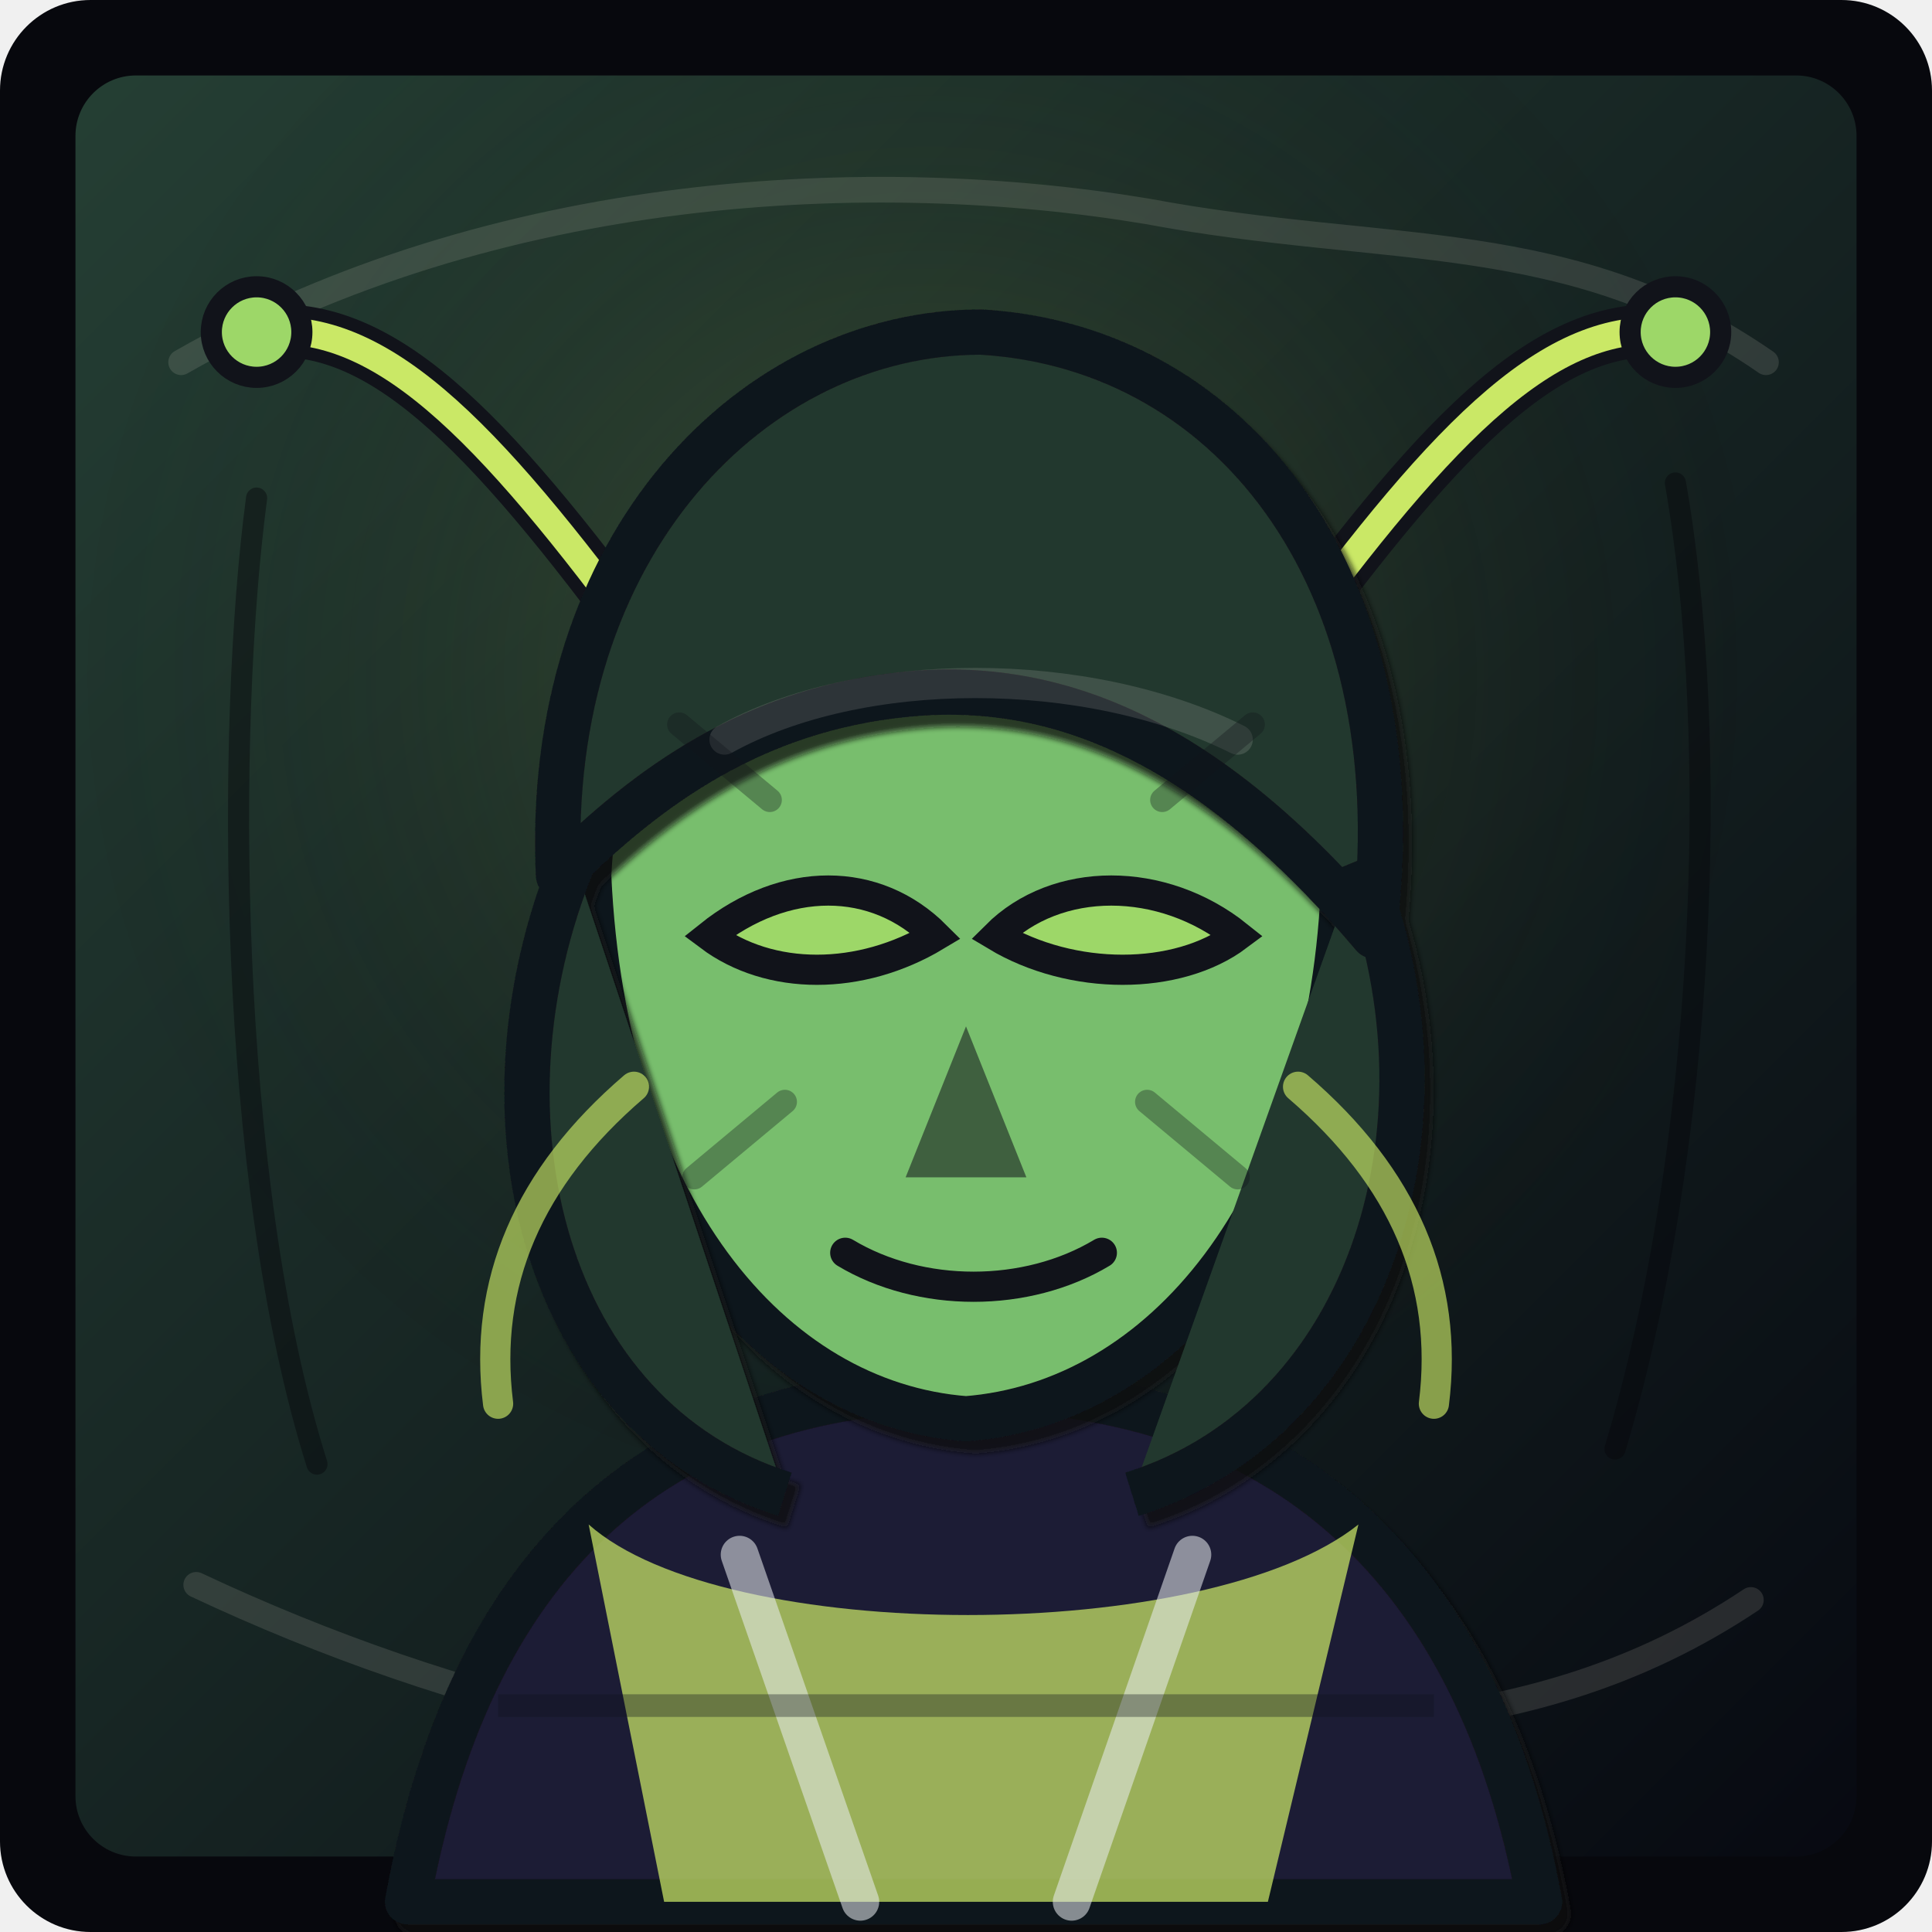
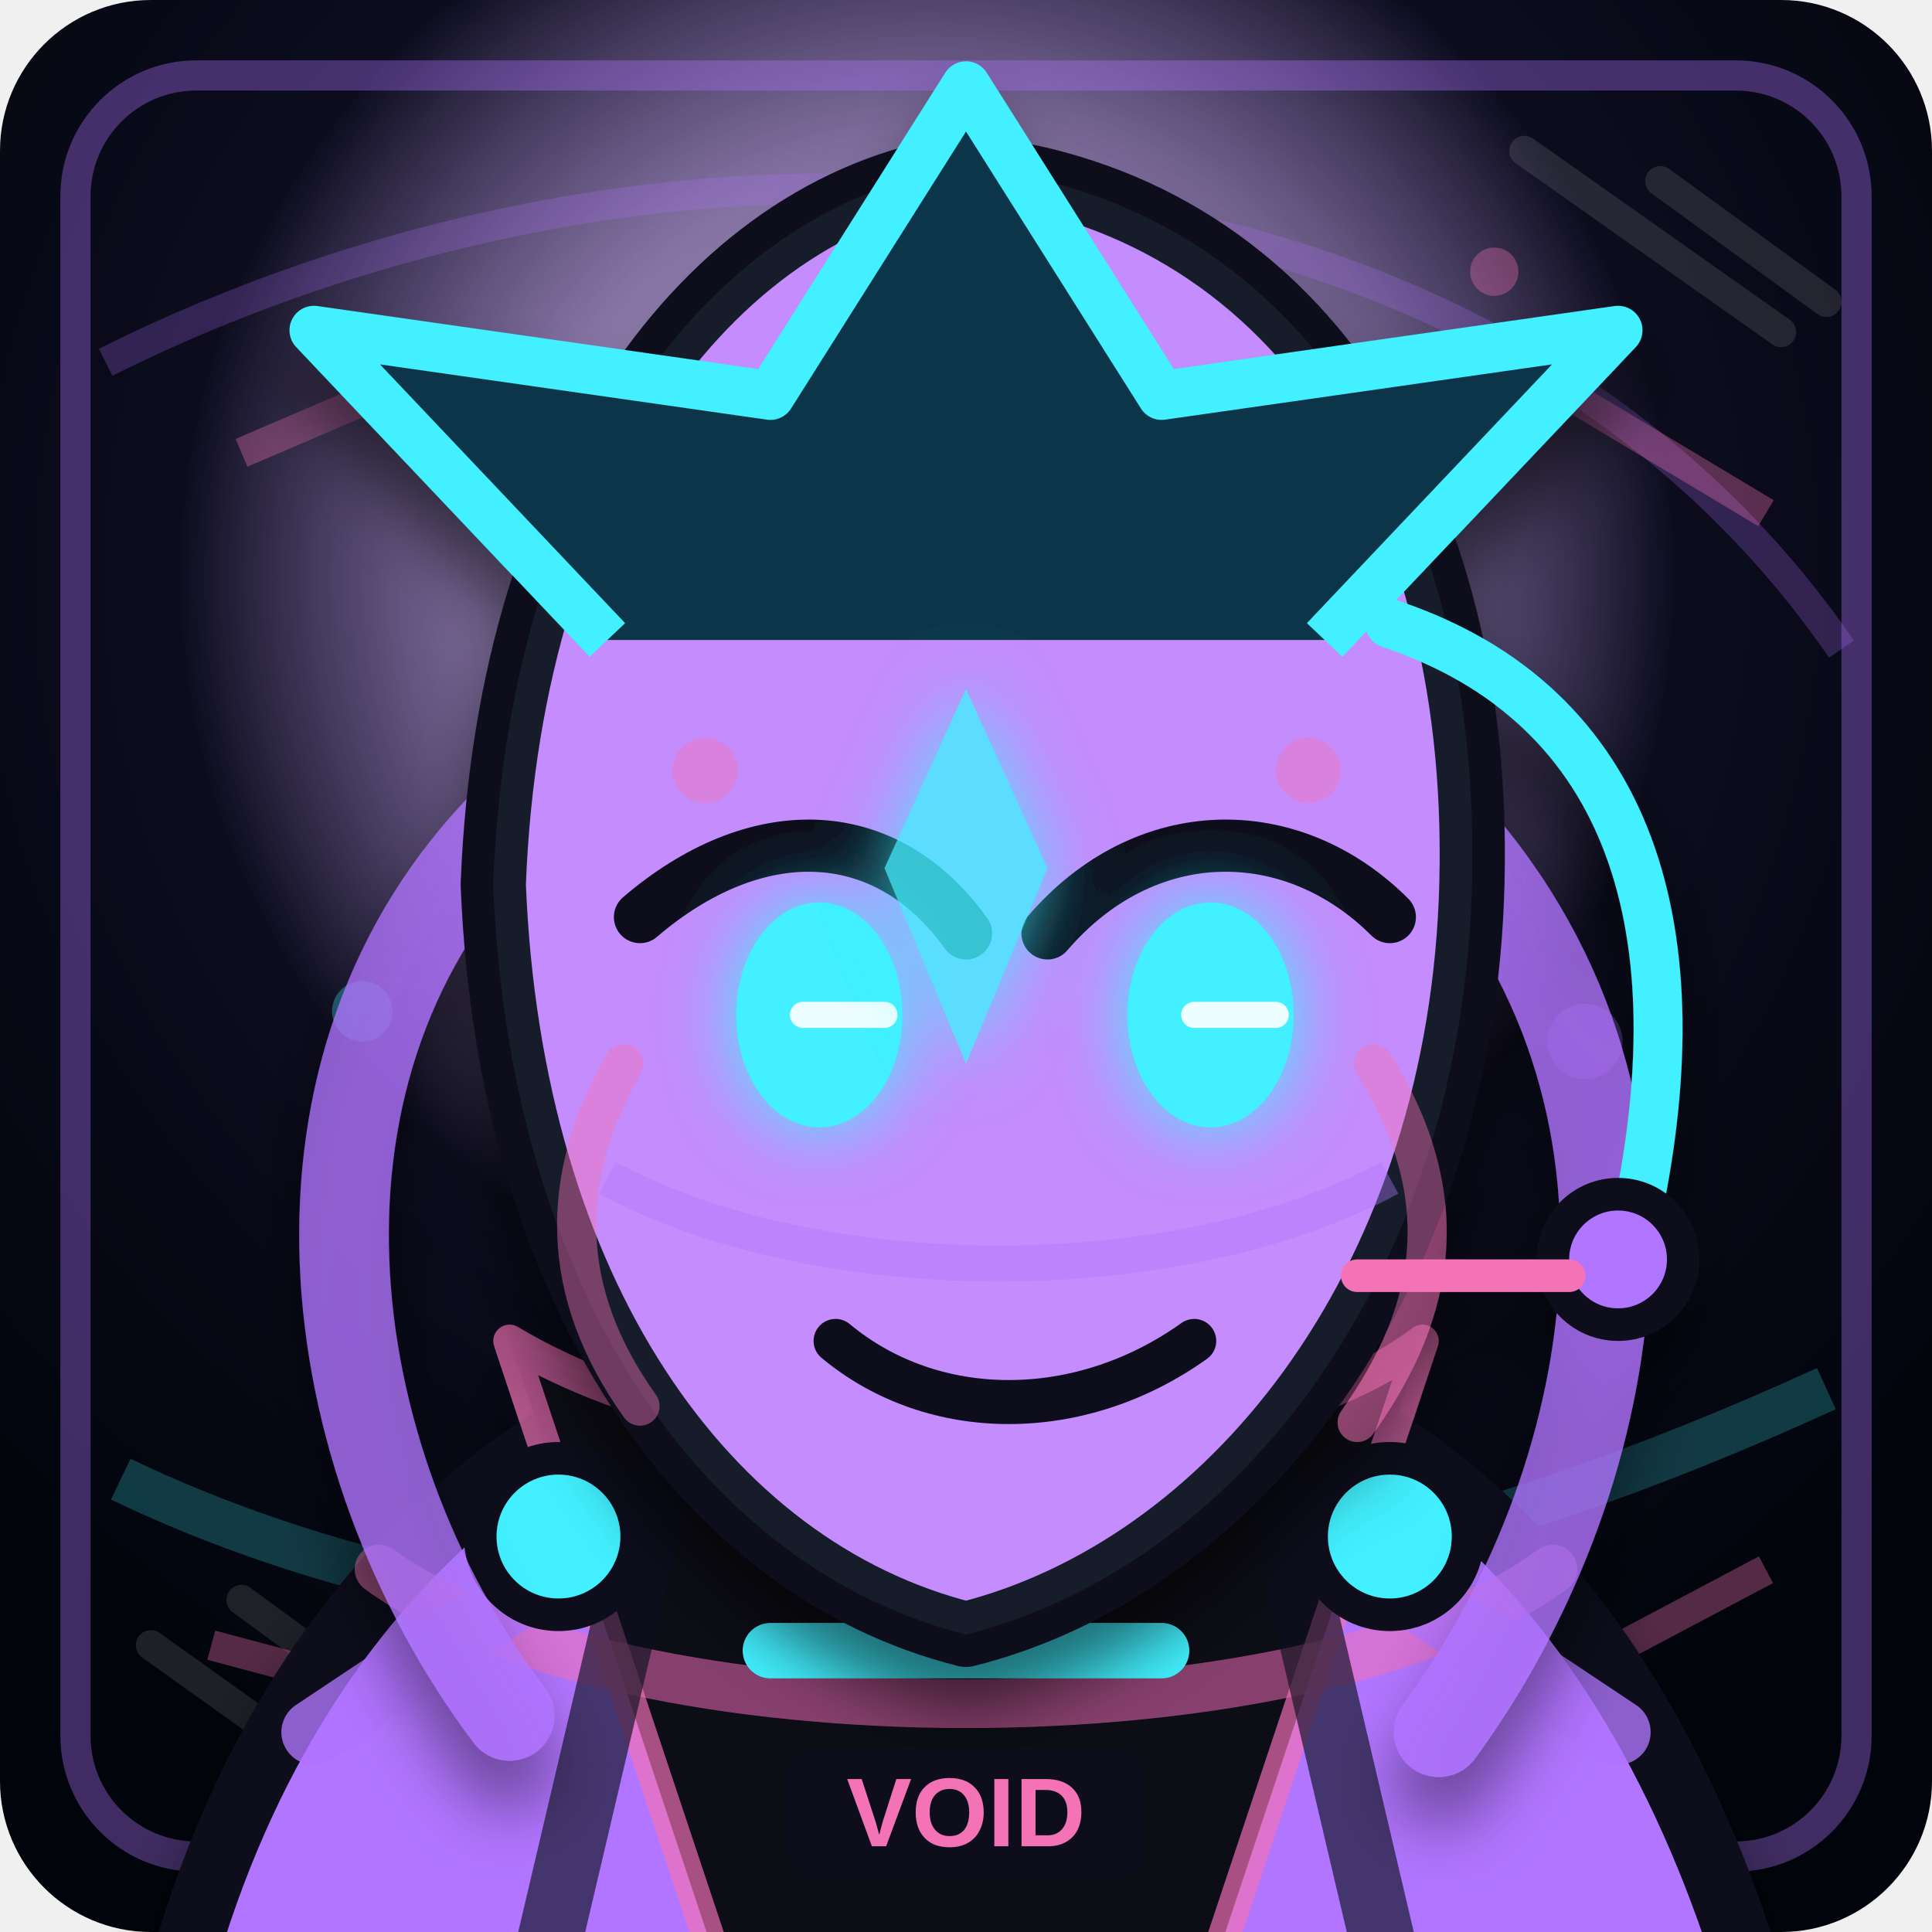
<svg xmlns="http://www.w3.org/2000/svg" width="128" height="128" viewBox="0 0 128 128" fill="none">
  <defs>
-     <linearGradient id="bg-umbral-ink-female-5" x1="0" y1="0" x2="1" y2="1">
-       <stop offset="0" stop-color="#253f34" />
-       <stop offset="1" stop-color="#070911" />
+     <radialGradient id="bg-umbral-female-5" cx="48%" cy="30%" r="70%">
+       <stop offset="0%" stop-color="#b174ff" stop-opacity=".30" />
+       <stop offset="55%" stop-color="#070719" stop-opacity=".98" />
+       <stop offset="100%" stop-color="#01040a" />
+     </radialGradient>
+     <linearGradient id="suit-umbral-female-5" x1="28" y1="90" x2="101" y2="127">
+       <stop offset="0%" stop-color="#b174ff" />
+       <stop offset="48%" stop-color="#42f0ff" />
+       <stop offset="100%" stop-color="#070719" />
    </linearGradient>
-     <radialGradient id="wash-umbral-ink-female-5" cx="48%" cy="34%" r="72%">
-       <stop offset="0" stop-color="#cae866" stop-opacity=".20" />
-       <stop offset=".68" stop-color="#000" stop-opacity="0" />
-     </radialGradient>
-     <filter id="ink-umbral-ink-female-5" x="-25%" y="-25%" width="150%" height="150%">
-       <feDropShadow dx=".6" dy=".8" stdDeviation=".2" flood-color="#090a0e" flood-opacity=".75" />
+     <linearGradient id="shade-umbral-female-5" x1="38" y1="31" x2="86" y2="94">
+       <stop offset="0%" stop-color="#ffffff" stop-opacity=".28" />
+       <stop offset="100%" stop-color="#000000" stop-opacity=".28" />
+     </linearGradient>
+     <filter id="shadow-umbral-female-5" x="-30%" y="-30%" width="160%" height="160%">
+       <feDropShadow dx="0" dy="3" stdDeviation="2" flood-color="#000000" flood-opacity=".55" />
+     </filter>
+     <filter id="glow-umbral-female-5" x="-60%" y="-60%" width="220%" height="220%">
+       <feGaussianBlur stdDeviation="2.2" result="blur" />
+       <feMerge>
+         <feMergeNode in="blur" />
+         <feMergeNode in="SourceGraphic" />
+       </feMerge>
    </filter>
  </defs>
-   <rect width="128" height="128" rx="6" fill="#07080d" />
-   <rect x="5" y="5" width="118" height="118" rx="4" fill="url(#bg-umbral-ink-female-5)" />
-   <rect x="5" y="5" width="118" height="118" rx="4" fill="url(#wash-umbral-ink-female-5)" />
-   <path d="M12 24 C33 12 58 11 76 14 C92 17 104 15 117 24 M13 105 C30 113 50 118 68 116 C86 114 101 116 116 106" stroke="#f4eadc" stroke-opacity=".13" stroke-width="1.7" stroke-linecap="round" />
-   <path d="M17 33 C15 48 15 78 21 97 M111 32 C114 49 113 76 107 96" stroke="#05060a" stroke-opacity=".42" stroke-width="1.4" stroke-linecap="round" />
-   <path d="M27 126 C31 104 43 92 64 92 C85 92 98 104 102 126Z" fill="#1d1a34" stroke="#11131a" stroke-width="3" stroke-linejoin="round" filter="url(#ink-umbral-ink-female-5)" />
-   <path d="M39 101 C48 109 80 109 90 101 L84 126 H44Z" fill="#cae866" opacity=".72" />
-   <path d="M49 103 L57 126 M79 103 L71 126" stroke="#e9edf0" stroke-opacity=".55" stroke-width="2.5" stroke-linecap="round" />
-   <path d="M33 113 H95" stroke="#11131a" stroke-opacity=".35" stroke-width="1.5" />
-   <path d="M43 43 C32 28 25 21 17 22 M85 43 C96 28 103 21 111 22" stroke="#11131a" stroke-width="3.5" stroke-linecap="round" />
-   <path d="M43 43 C32 28 25 21 17 22 M85 43 C96 28 103 21 111 22" stroke="#cae866" stroke-width="1.8" stroke-linecap="round" />
-   <circle cx="17" cy="22" r="3" fill="#9dd768" stroke="#11131a" stroke-width="1.4" />
-   <circle cx="111" cy="22" r="3" fill="#9dd768" stroke="#11131a" stroke-width="1.4" />
-   <path d="M39 58 C40 39 51 30 64 29 C78 30 88 40 89 59 C88 80 77 93 64 94 C51 93 40 80 39 58Z" fill="#78be6d" stroke="#11131a" stroke-width="3" stroke-linejoin="round" filter="url(#ink-umbral-ink-female-5)" />
-   <path d="M37 58 C36 36 50 22 65 22 C82 23 94 39 91 62 C80 49 70 45 60 46 C50 47 43 52 37 58Z M38 57 C31 74 36 94 52 99 M90 57 C97 74 91 94 75 99" fill="#21372e" stroke="#11131a" stroke-width="3" stroke-linejoin="round" filter="url(#ink-umbral-ink-female-5)" />
-   <path d="M48 49 C57 44 72 44 82 49" stroke="#f7efe8" stroke-opacity=".14" stroke-width="2" stroke-linecap="round" />
-   <path d="M47 62 C52 58 58 58 62 62 C57 65 51 65 47 62Z" fill="#9dd768" stroke="#11131a" stroke-width="2" />
-   <path d="M82 62 C77 58 70 58 66 62 C71 65 78 65 82 62Z" fill="#9dd768" stroke="#11131a" stroke-width="2" />
-   <path d="M64 68 L60 78 H68Z" fill="#11131a" opacity=".55" />
-   <path d="M56 83 C61 86 68 86 73 83" stroke="#11131a" stroke-width="2" stroke-linecap="round" />
-   <path d="M42 72 C35 78 32 85 33 93 M86 72 C93 78 96 85 95 93" stroke="#cae866" stroke-opacity=".65" stroke-width="2" stroke-linecap="round" />
-   <path d="M51 53 L45 48 M77 53 L83 48 M52 73 L46 78 M76 73 L82 78" stroke="#11131a" stroke-opacity=".33" stroke-width="1.6" stroke-linecap="round" />
+   <rect width="128" height="128" rx="10" fill="url(#bg-umbral-female-5)" />
+   <path d="M7 24 C25 15 46 11 64 13 C92 15 111 27 122 43" stroke="#b174ff" stroke-opacity=".24" stroke-width="2" />
+   <path d="M8 98 C33 110 73 114 121 92" stroke="#42f0ff" stroke-opacity=".22" stroke-width="3" />
+   <path d="M101 10 L118 22 M110 12 L121 20 M10 109 L24 119 M16 106 L31 117" stroke="#ffffff" stroke-opacity=".11" stroke-width="2" stroke-linecap="round" />
+   <g opacity=".34">
+     <path d="M16 30 L30 24 M102 25 L117 34 M14 109 L29 113 M100 113 L117 104" stroke="#f472b6" stroke-width="2" />
+     <circle cx="24" cy="67" r="2" fill="#42f0ff" />
+     <circle cx="105" cy="69" r="2.5" fill="#b174ff" />
+     <circle cx="99" cy="18" r="1.6" fill="#f472b6" />
+   </g>
+   <rect x="5" y="5" width="118" height="118" rx="8" stroke="#b174ff" stroke-opacity=".36" stroke-width="2" />
+   <g transform="translate(64 64) scale(1.08) translate(-64 -64)">
+     <g filter="url(#shadow-umbral-female-5)">
+       <path d="M15 129 C21 103 39 86 64 86 C90 86 106 103 113 129Z" fill="url(#suit-umbral-female-5)" stroke="#08101d" stroke-width="4" stroke-linejoin="round" />
+       <path d="M36 87 L50 129 H78 L92 87 C80 96 51 96 36 87Z" fill="#070719" stroke="#f472b6" stroke-opacity=".68" stroke-width="2" stroke-linejoin="round" />
+       <path d="M28 101 C43 112 85 112 100 101" stroke="#f472b6" stroke-opacity=".54" stroke-width="3" stroke-linecap="round" />
+       <path d="M45 96 L37 130 M83 96 L91 130" stroke="#08101d" stroke-opacity=".64" stroke-width="4" stroke-linecap="round" />
+       <path d="M24 111 L39 101 M104 111 L89 101" stroke="#b174ff" stroke-opacity=".78" stroke-width="4" stroke-linecap="round" />
+       <circle cx="39" cy="99" r="4.8" fill="#42f0ff" stroke="#08101d" stroke-width="2" />
+       <circle cx="90" cy="99" r="4.8" fill="#42f0ff" stroke="#08101d" stroke-width="2" />
+       <path d="M52 106 H76" stroke="#42f0ff" stroke-width="3.4" stroke-linecap="round" />
+       <rect x="53" y="112" width="22" height="8" rx="2" fill="#08101d" opacity=".72" />
+       <text x="64" y="118" text-anchor="middle" fill="#f472b6" font-size="6" font-family="Arial, sans-serif" font-weight="900">VOID</text>
+     </g>
+     <g filter="url(#shadow-umbral-female-5)">
+       <path d="M36 55 C21 70 24 94 36 110 M93 55 C109 72 104 96 93 111" stroke="#b174ff" stroke-width="5.5" stroke-linecap="round" opacity=".76" />
+       <path d="M35 59 C36 33 49 17 64 15 C84 17 96 35 95 60 C94 84 80 101 64 105 C48 101 36 84 35 59Z" fill="#c084fc" stroke="#08101d" stroke-width="4" stroke-linejoin="round" />
+       <path d="M35 59 C36 33 49 17 64 15 C84 17 96 35 95 60 C94 84 80 101 64 105 C48 101 36 84 35 59Z" fill="url(#shade-umbral-female-5)" opacity=".22" />
+       <path d="M42 44 L24 25 L52 29 L64 10 L76 29 L104 25 L86 44" fill="#07364a" stroke="#42f0ff" stroke-width="3" stroke-linejoin="round" />
+       <path d="M44 61 C51 55 59 55 64 62 M69 62 C75 55 84 55 90 61" stroke="#08101d" stroke-width="3.2" stroke-linecap="round" />
+       <ellipse cx="55" cy="67" rx="5.1" ry="6.9" fill="#42f0ff" filter="url(#glow-umbral-female-5)" />
+       <ellipse cx="79" cy="67" rx="5.1" ry="6.9" fill="#42f0ff" filter="url(#glow-umbral-female-5)" />
+       <path d="M54 67 H59 M78 67 H83" stroke="#ffffff" stroke-opacity=".9" stroke-width="1.6" stroke-linecap="round" />
+       <path d="M64 47 L59 58 L64 70 L69 58Z" fill="#42f0ff" opacity=".8" filter="url(#glow-umbral-female-5)" />
+       <path d="M56 87 C62 92 71 92 78 87" stroke="#08101d" stroke-width="2.7" stroke-linecap="round" />
+       <path d="M42 77 C55 84 77 84 90 77" stroke="#b174ff" stroke-opacity=".38" stroke-width="2.2" />
+       <path d="M43 70 C39 77 39 84 44 91 M89 70 C94 78 93 85 88 92" stroke="#f472b6" stroke-opacity=".44" stroke-width="2.4" stroke-linecap="round" />
+       <circle cx="48" cy="52" r="2" fill="#f472b6" opacity=".42" />
+       <circle cx="85" cy="52" r="2" fill="#f472b6" opacity=".42" />
+       <path d="M90 43 C105 48 109 62 105 80" stroke="#42f0ff" stroke-width="3" stroke-linecap="round" />
+       <circle cx="104" cy="82" r="4" fill="#b174ff" stroke="#08101d" stroke-width="2" />
+       <path d="M101 83 H88" stroke="#f472b6" stroke-width="2" stroke-linecap="round" />
+     </g>
+   </g>
</svg>
